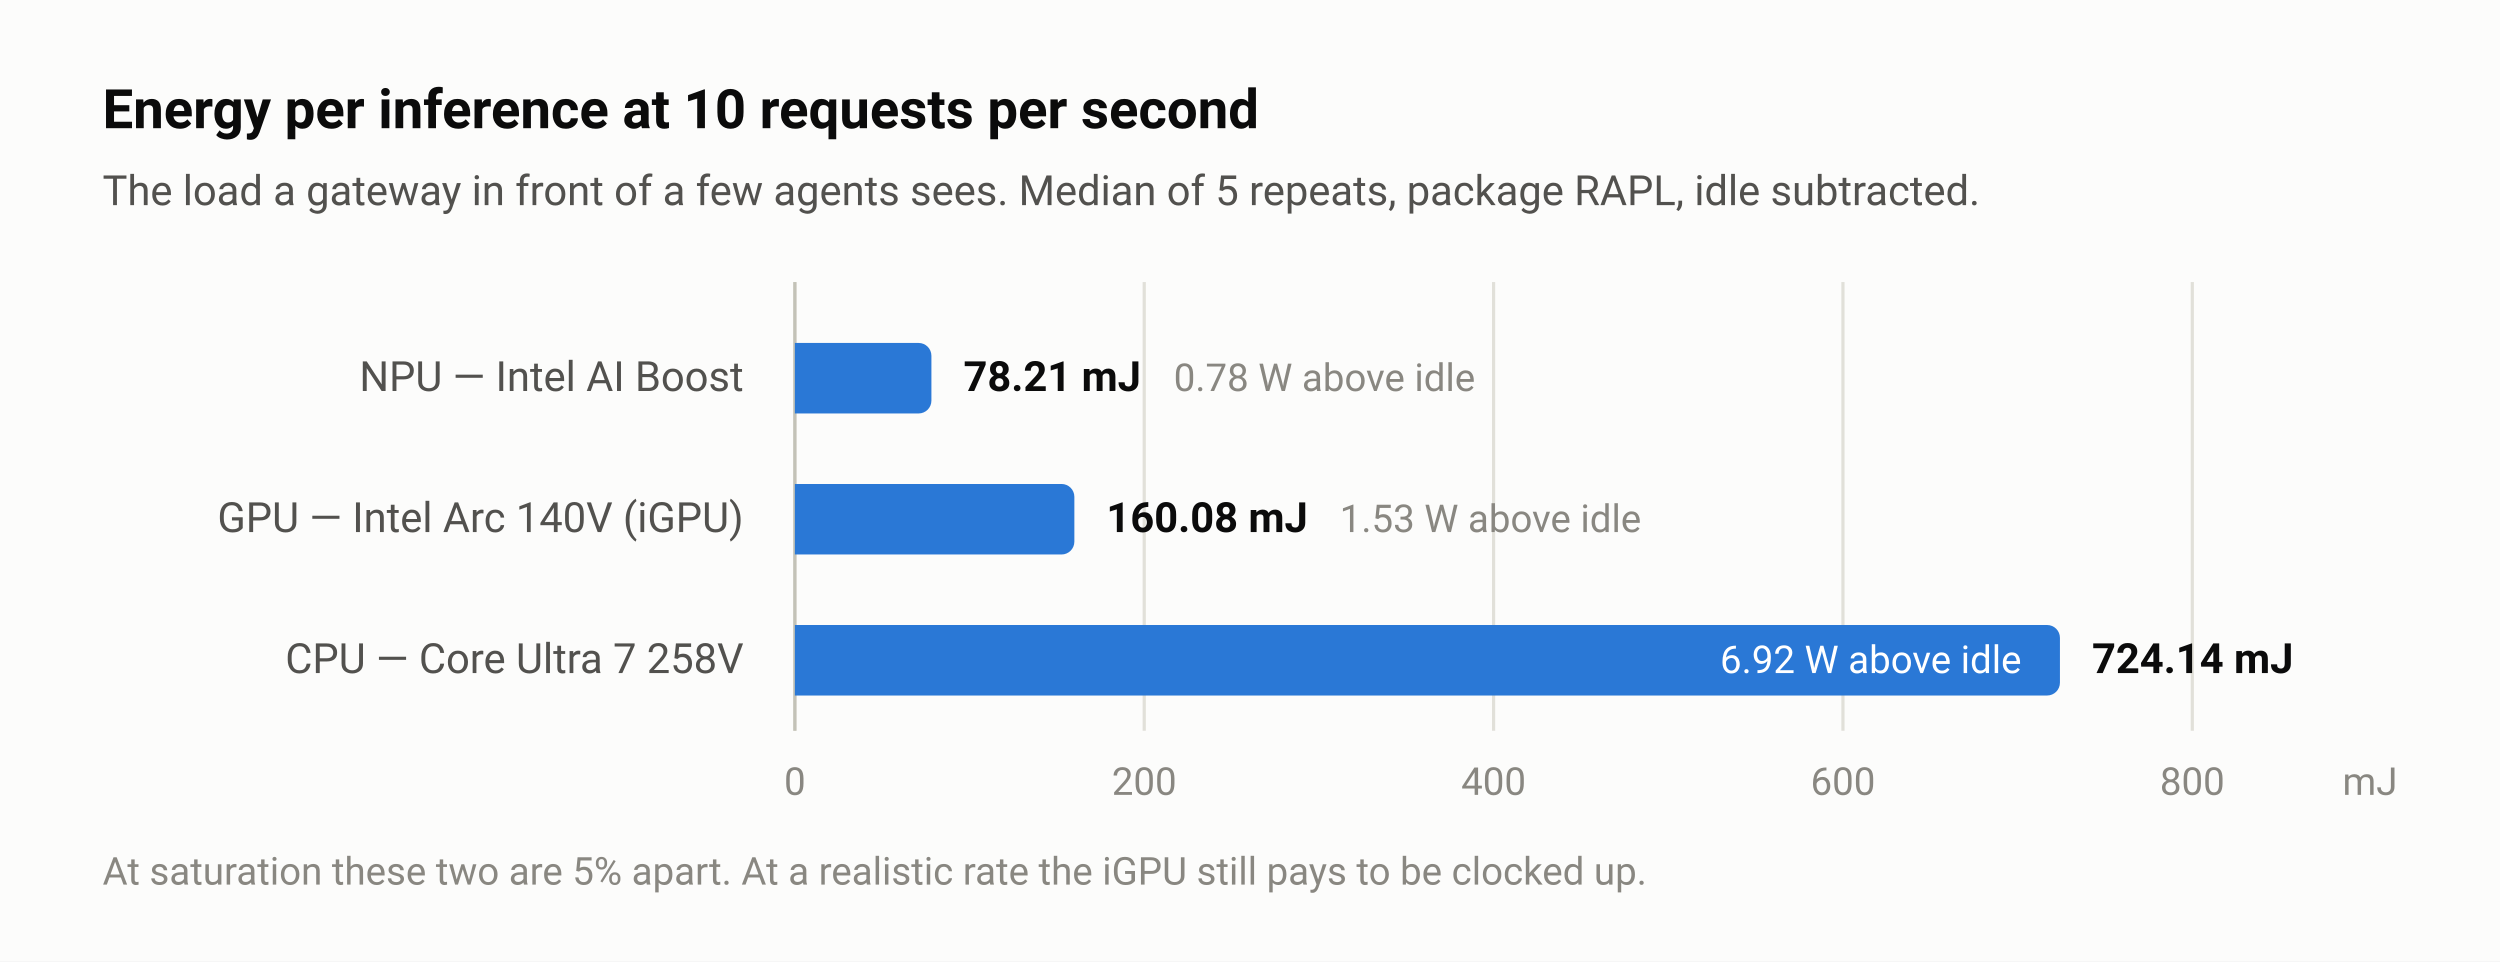
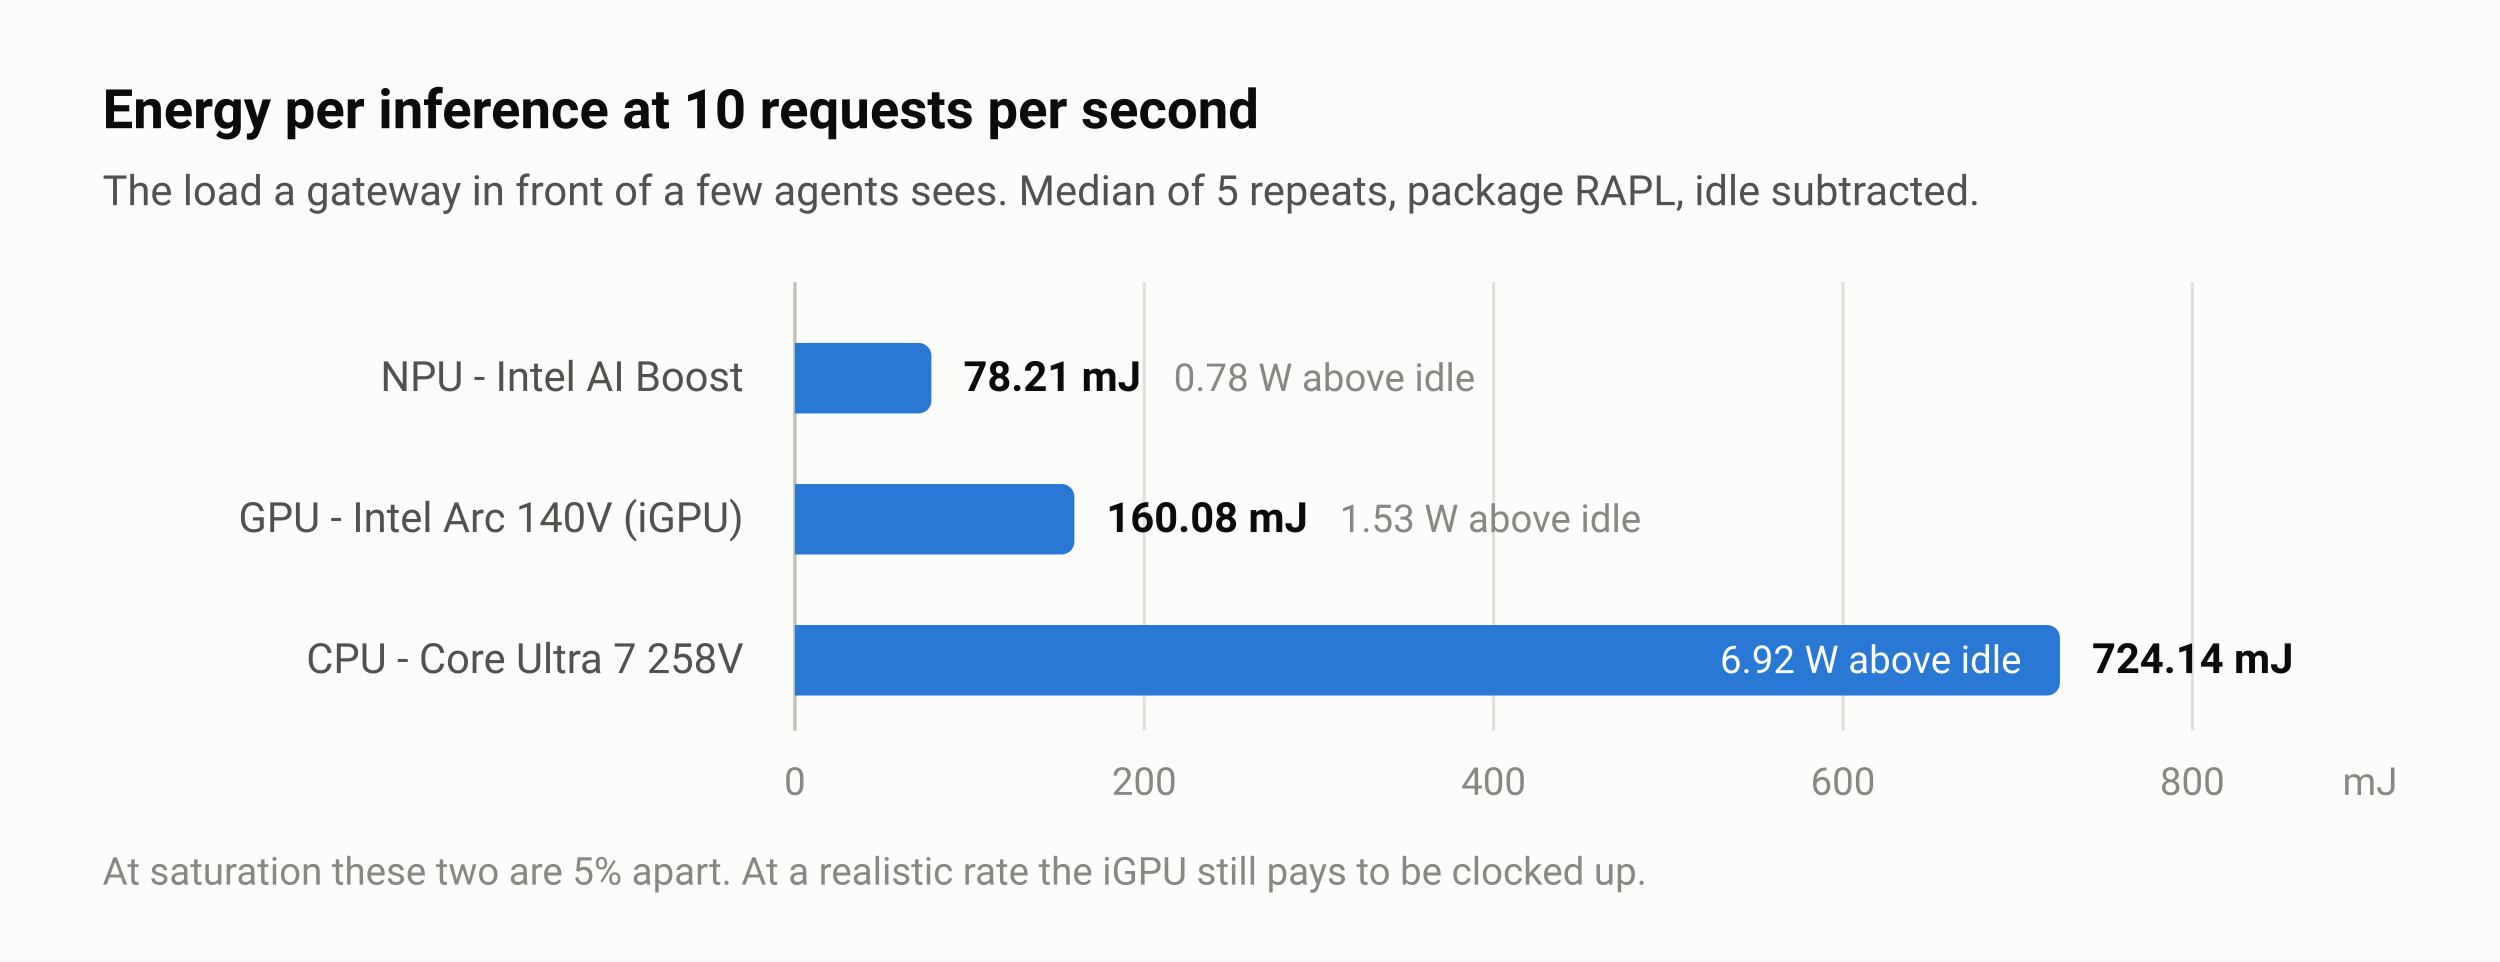
<svg xmlns="http://www.w3.org/2000/svg" viewBox="0 0 780 300" width="780" height="300" role="img" aria-label="Energy per inference at 10 requests per second">
  <rect width="780" height="300" fill="#fcfcfb" />
  <text x="32.0" y="40.0" font-family="system-ui, -apple-system, 'Segoe UI', Roboto, Helvetica, Arial, sans-serif" font-size="17" font-weight="650" fill="#0b0b0b" text-anchor="start">Energy per inference at 10 requests per second</text>
  <text x="32.0" y="64.0" font-family="system-ui, -apple-system, 'Segoe UI', Roboto, Helvetica, Arial, sans-serif" font-size="13" font-weight="400" fill="#52514e" text-anchor="start">The load a gateway in front of a few agents sees. Median of 5 repeats, package RAPL, idle subtracted.</text>
  <line x1="248.0" y1="88.0" x2="248.0" y2="228.0" stroke="#e1e0d9" stroke-width="1" />
  <text x="248.0" y="248.0" font-family="system-ui, -apple-system, 'Segoe UI', Roboto, Helvetica, Arial, sans-serif" font-size="12" font-weight="400" fill="#898781" text-anchor="middle">0</text>
  <line x1="357.0" y1="88.0" x2="357.0" y2="228.0" stroke="#e1e0d9" stroke-width="1" />
  <text x="357.0" y="248.0" font-family="system-ui, -apple-system, 'Segoe UI', Roboto, Helvetica, Arial, sans-serif" font-size="12" font-weight="400" fill="#898781" text-anchor="middle">200</text>
  <line x1="466.0" y1="88.0" x2="466.0" y2="228.0" stroke="#e1e0d9" stroke-width="1" />
  <text x="466.0" y="248.0" font-family="system-ui, -apple-system, 'Segoe UI', Roboto, Helvetica, Arial, sans-serif" font-size="12" font-weight="400" fill="#898781" text-anchor="middle">400</text>
  <line x1="575.0" y1="88.0" x2="575.0" y2="228.0" stroke="#e1e0d9" stroke-width="1" />
  <text x="575.0" y="248.0" font-family="system-ui, -apple-system, 'Segoe UI', Roboto, Helvetica, Arial, sans-serif" font-size="12" font-weight="400" fill="#898781" text-anchor="middle">600</text>
  <line x1="684.0" y1="88.0" x2="684.0" y2="228.0" stroke="#e1e0d9" stroke-width="1" />
  <text x="684.0" y="248.0" font-family="system-ui, -apple-system, 'Segoe UI', Roboto, Helvetica, Arial, sans-serif" font-size="12" font-weight="400" fill="#898781" text-anchor="middle">800</text>
  <line x1="248.0" y1="88.0" x2="248.0" y2="228.0" stroke="#c3c2b7" stroke-width="1" />
  <text x="748.0" y="248.0" font-family="system-ui, -apple-system, 'Segoe UI', Roboto, Helvetica, Arial, sans-serif" font-size="12" font-weight="400" fill="#898781" text-anchor="end">mJ</text>
-   <text x="232.0" y="122.0" font-family="system-ui, -apple-system, 'Segoe UI', Roboto, Helvetica, Arial, sans-serif" font-size="13" font-weight="400" fill="#52514e" text-anchor="end">NPU — Intel AI Boost</text>
+   <text x="232.0" y="122.0" font-family="system-ui, -apple-system, 'Segoe UI', Roboto, Helvetica, Arial, sans-serif" font-size="13" font-weight="400" fill="#52514e" text-anchor="end">NPU - Intel AI Boost</text>
  <g fill="#2a78d6">
    <path d="M 248.0 107.0 H 286.6 A 4 4 0 0 1 290.6 111.0 V 125.0 A 4 4 0 0 1 286.6 129.0 H 248.0 Z" />
  </g>
  <text x="300.6" y="122.0" font-family="system-ui, -apple-system, 'Segoe UI', Roboto, Helvetica, Arial, sans-serif" font-size="13" font-weight="650" fill="#0b0b0b" text-anchor="start">78.21 mJ</text>
  <text x="366.2" y="122.0" font-family="system-ui, -apple-system, 'Segoe UI', Roboto, Helvetica, Arial, sans-serif" font-size="12" font-weight="400" fill="#898781" text-anchor="start">0.78 W above idle</text>
-   <text x="232.0" y="166.0" font-family="system-ui, -apple-system, 'Segoe UI', Roboto, Helvetica, Arial, sans-serif" font-size="13" font-weight="400" fill="#52514e" text-anchor="end">GPU — Intel Arc 140V (iGPU)</text>
+   <text x="232.0" y="166.0" font-family="system-ui, -apple-system, 'Segoe UI', Roboto, Helvetica, Arial, sans-serif" font-size="13" font-weight="400" fill="#52514e" text-anchor="end">GPU - Intel Arc 140V (iGPU)</text>
  <g fill="#2a78d6">
    <path d="M 248.0 151.0 H 331.2 A 4 4 0 0 1 335.2 155.0 V 169.0 A 4 4 0 0 1 331.2 173.0 H 248.0 Z" />
  </g>
  <text x="345.2" y="166.0" font-family="system-ui, -apple-system, 'Segoe UI', Roboto, Helvetica, Arial, sans-serif" font-size="13" font-weight="650" fill="#0b0b0b" text-anchor="start">160.08 mJ</text>
  <text x="418.0" y="166.0" font-family="system-ui, -apple-system, 'Segoe UI', Roboto, Helvetica, Arial, sans-serif" font-size="12" font-weight="400" fill="#898781" text-anchor="start">1.53 W above idle</text>
-   <text x="232.0" y="210.0" font-family="system-ui, -apple-system, 'Segoe UI', Roboto, Helvetica, Arial, sans-serif" font-size="13" font-weight="400" fill="#52514e" text-anchor="end">CPU — Core Ultra 7 258V</text>
+   <text x="232.0" y="210.0" font-family="system-ui, -apple-system, 'Segoe UI', Roboto, Helvetica, Arial, sans-serif" font-size="13" font-weight="400" fill="#52514e" text-anchor="end">CPU - Core Ultra 7 258V</text>
  <g fill="#2a78d6">
    <path d="M 248.0 195.0 H 638.7 A 4 4 0 0 1 642.7 199.0 V 213.0 A 4 4 0 0 1 638.7 217.0 H 248.0 Z" />
  </g>
  <text x="652.7" y="210.0" font-family="system-ui, -apple-system, 'Segoe UI', Roboto, Helvetica, Arial, sans-serif" font-size="13" font-weight="650" fill="#0b0b0b" text-anchor="start">724.14 mJ</text>
  <text x="630.7" y="210.0" font-family="system-ui, -apple-system, 'Segoe UI', Roboto, Helvetica, Arial, sans-serif" font-size="12" font-weight="400" fill="#ffffff" text-anchor="end">6.92 W above idle</text>
  <text x="32.0" y="276.0" font-family="system-ui, -apple-system, 'Segoe UI', Roboto, Helvetica, Arial, sans-serif" font-size="12" font-weight="400" fill="#898781" text-anchor="start">At saturation these two are 5% apart. At a realistic rate the iGPU still pays to be clocked up.</text>
</svg>
